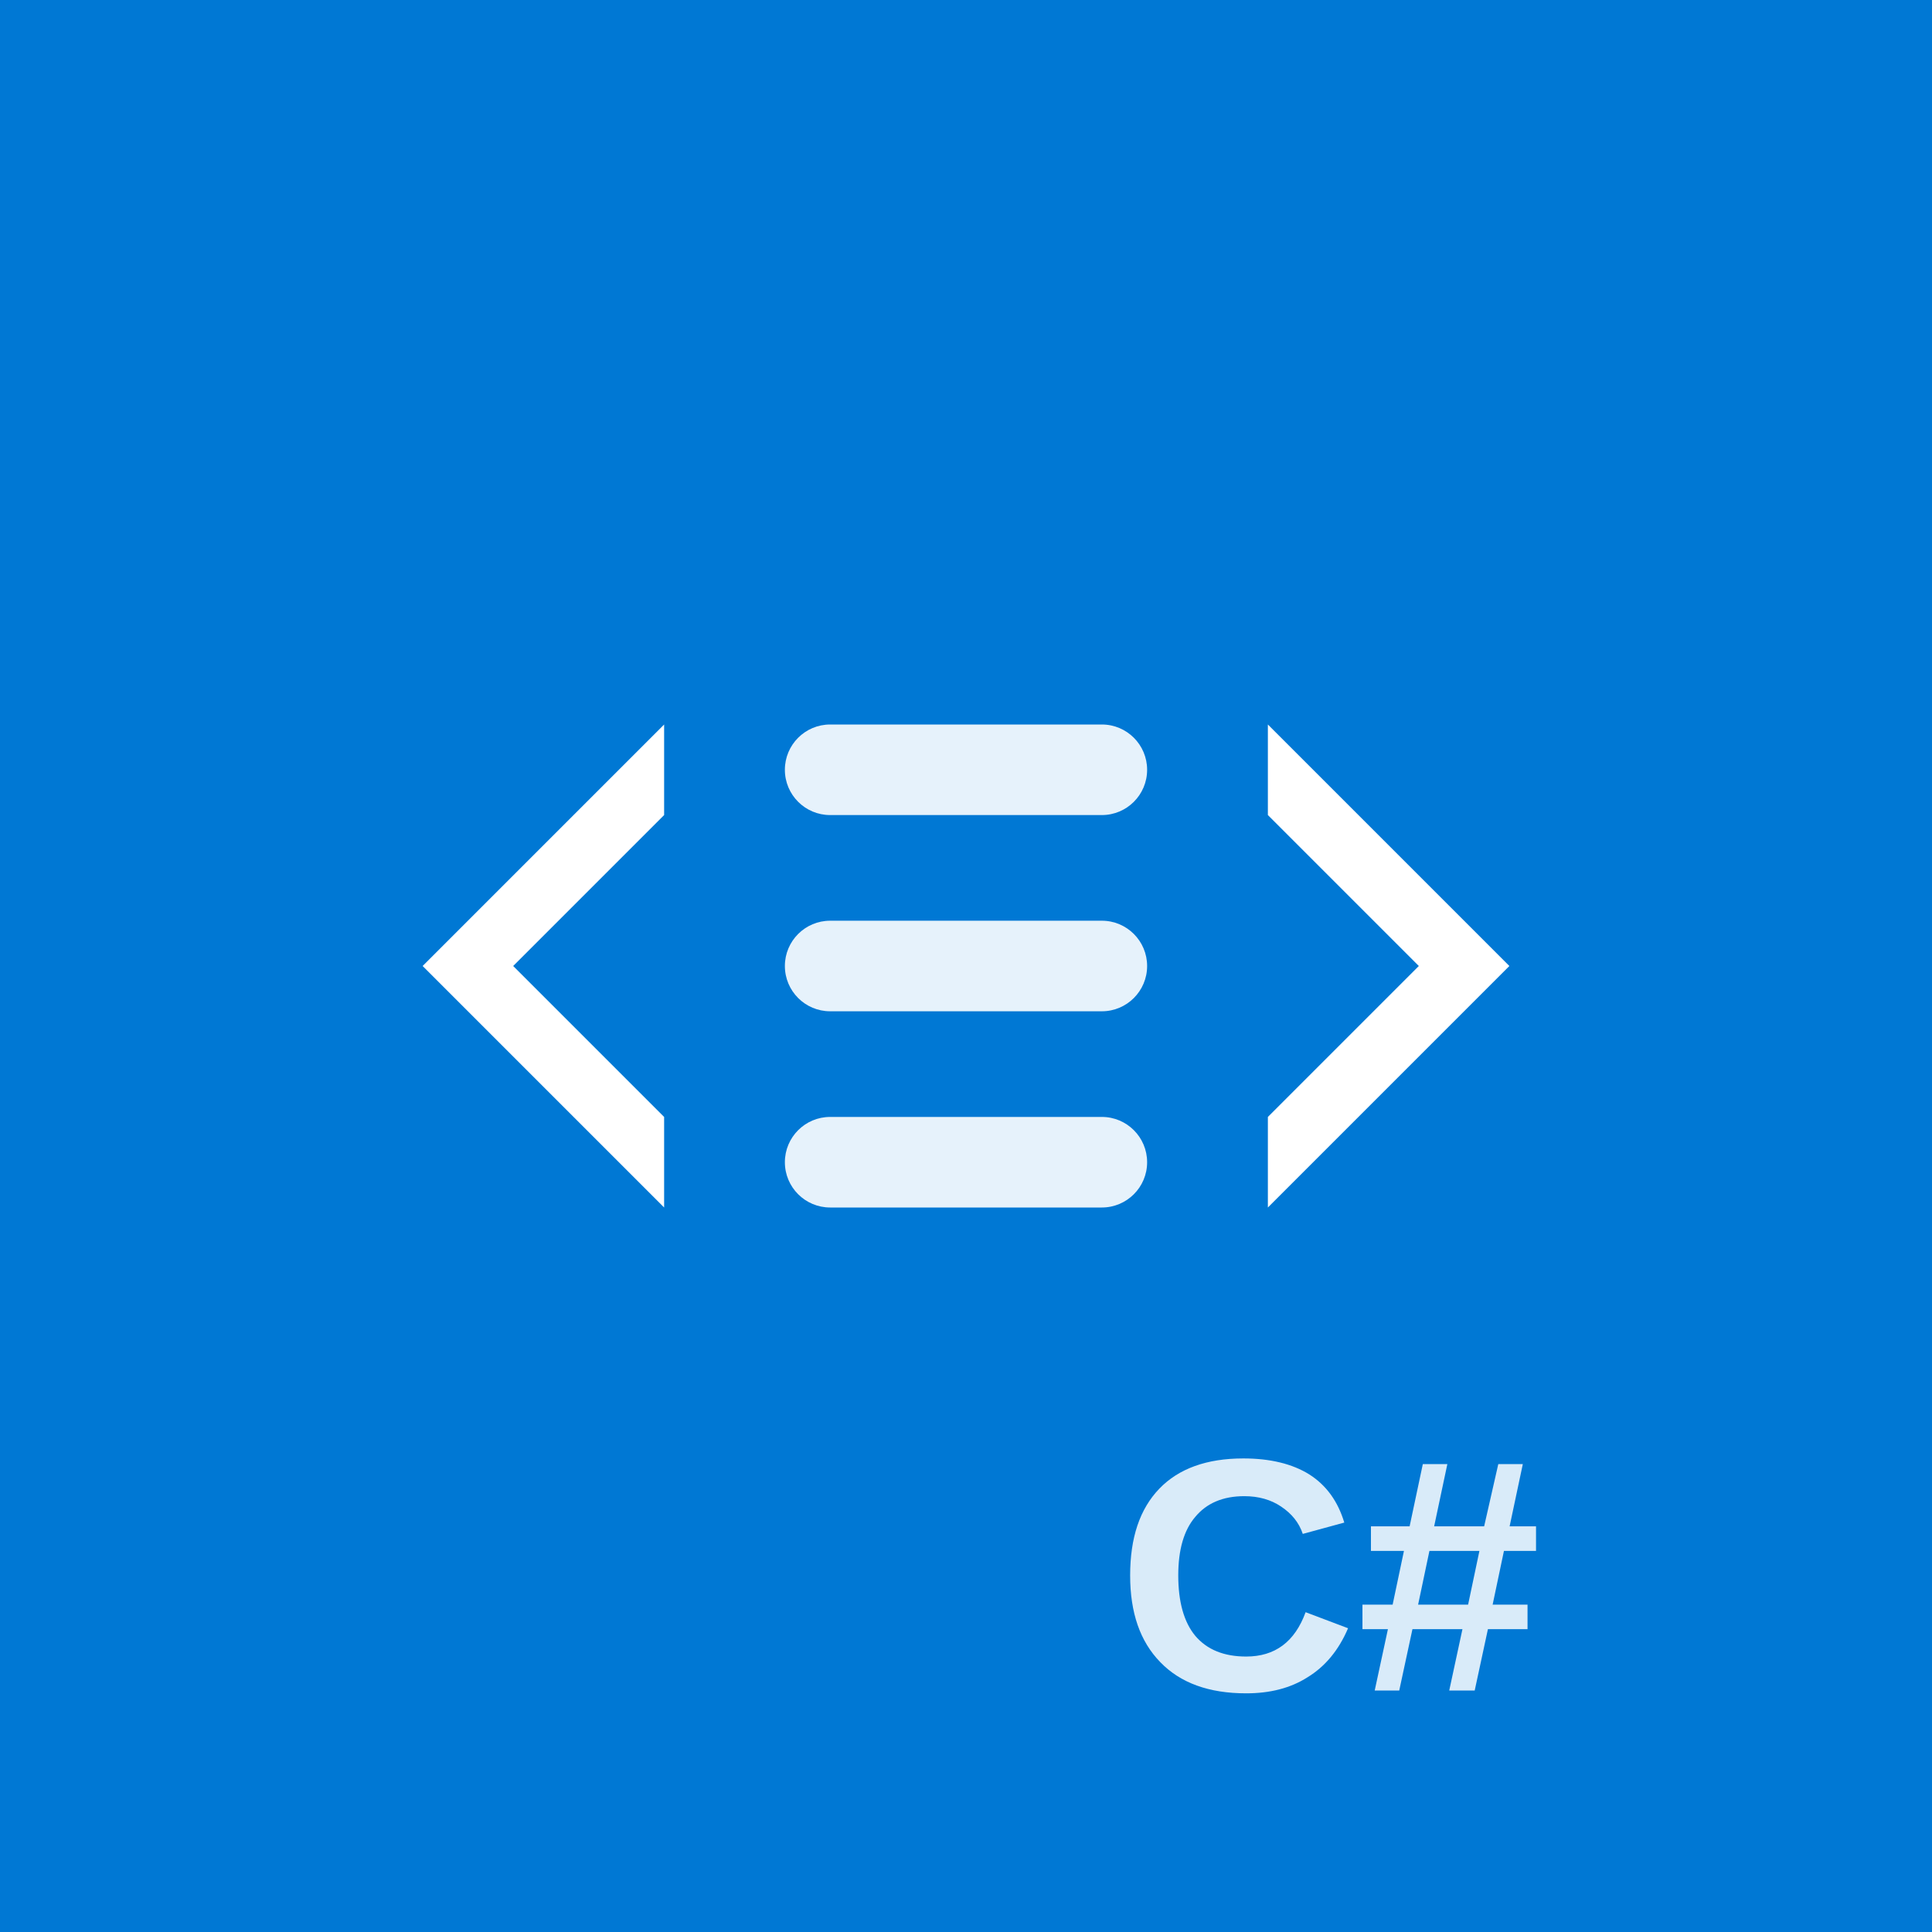
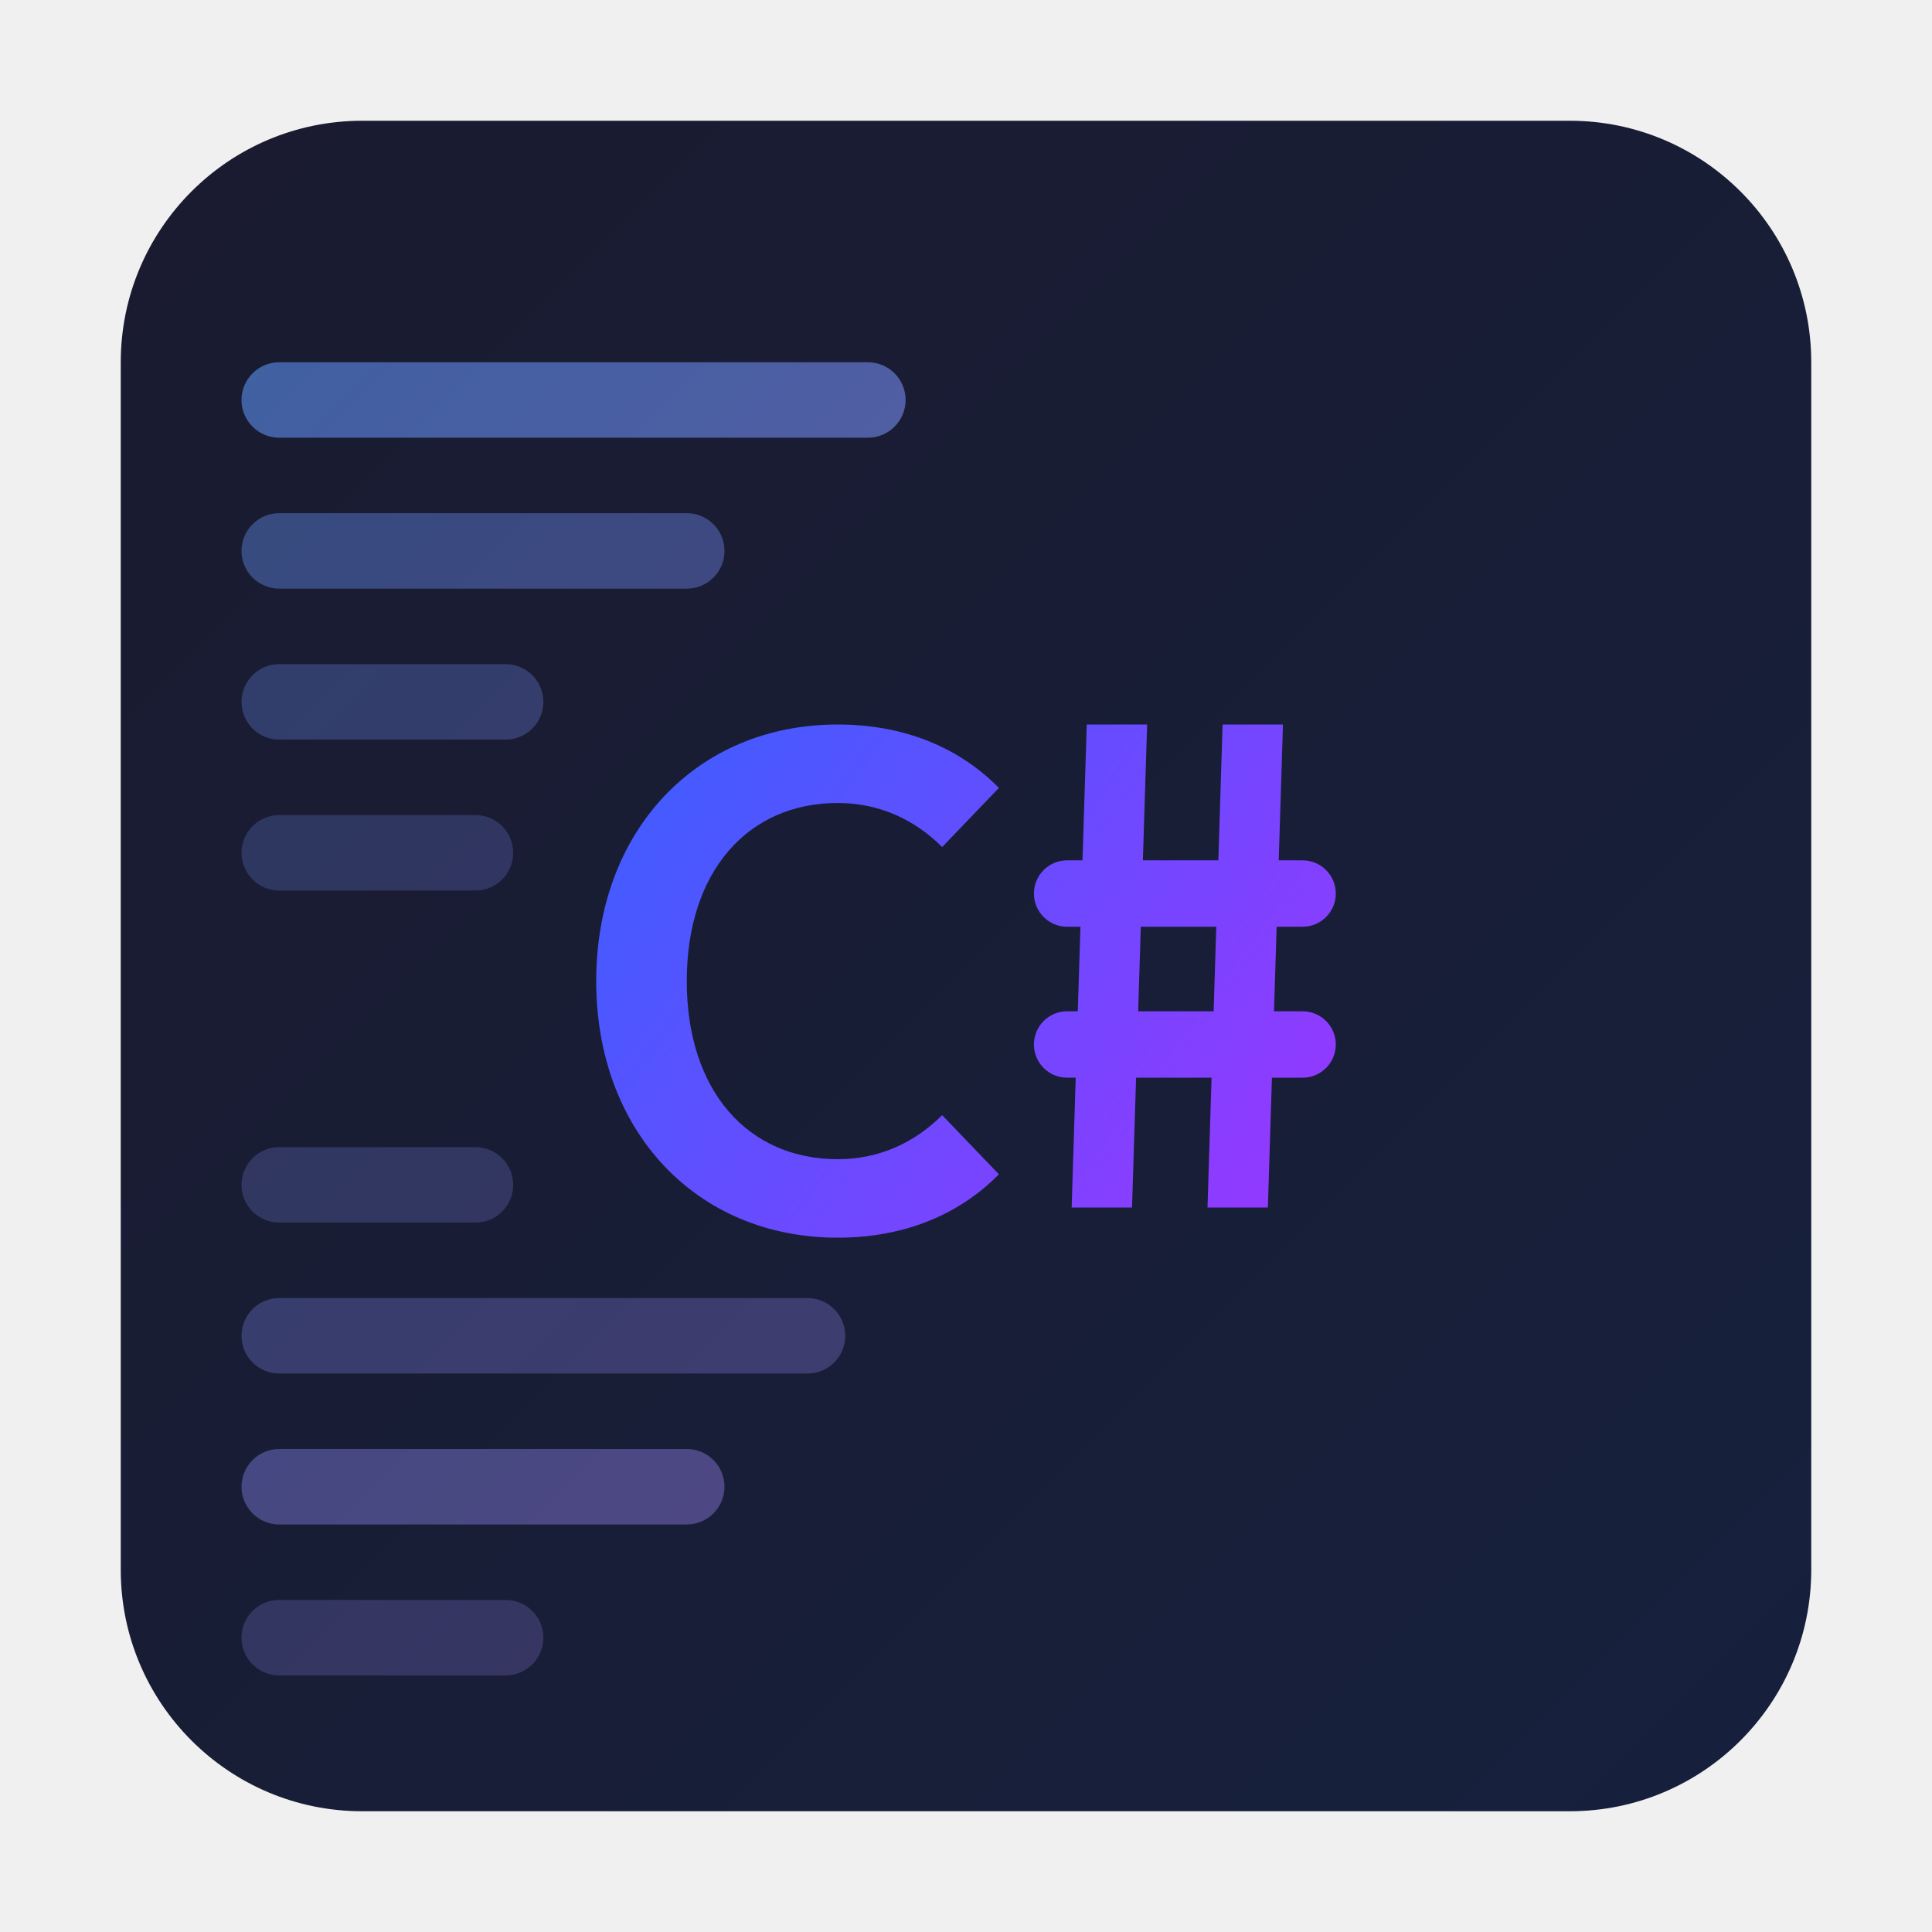
- <svg xmlns="http://www.w3.org/2000/svg" viewBox="0 0 32 32" fill="none">
-   <rect width="32" height="32" fill="#0078d4" />
-   <g>
-     <path d="M7 16 L11 12 L11 13.5 L8.5 16 L11 18.5 L11 20 Z" fill="white" />
-     <path d="M25 16 L21 12 L21 13.5 L23.5 16 L21 18.5 L21 20 Z" fill="white" />
-     <rect x="13" y="12" width="6" height="1.5" rx="0.75" fill="white" fill-opacity="0.9" />
-     <rect x="13" y="15.25" width="6" height="1.5" rx="0.75" fill="white" fill-opacity="0.9" />
-     <rect x="13" y="18.5" width="6" height="1.5" rx="0.75" fill="white" fill-opacity="0.9" />
-     <text x="18.5" y="28" font-family="Segoe UI, Arial, sans-serif" font-size="5.5" font-weight="700" fill="white" fill-opacity="0.85">C#</text>
-   </g>
+ <svg xmlns="http://www.w3.org/2000/svg" viewBox="0 0 64 64" width="512px" height="512px">
+   <defs>
+     <linearGradient id="bgGrad" x1="0" x2="64" y1="0" y2="64" gradientUnits="userSpaceOnUse">
+       <stop offset="0" stop-color="#1a1a2e" />
+       <stop offset="1" stop-color="#16213e" />
+     </linearGradient>
+     <linearGradient id="lineGrad" x1="8" x2="56" y1="8" y2="56" gradientUnits="userSpaceOnUse" spreadMethod="reflect">
+       <stop offset="0" stop-color="#5b9bff" />
+       <stop offset="1" stop-color="#d47fff" />
+     </linearGradient>
+     <linearGradient id="csharpGrad" x1="10" x2="54" y1="20" y2="52" gradientUnits="userSpaceOnUse" spreadMethod="reflect">
+       <stop offset="0" stop-color="#1a6dff" />
+       <stop offset="1" stop-color="#c822ff" />
+     </linearGradient>
+   </defs>
+   <rect x="4" y="4" width="56" height="56" rx="8" ry="8" fill="url(#bgGrad)" />
+   <rect x="8" y="12" width="22" height="2.5" rx="1.25" fill="url(#lineGrad)" opacity="0.55" />
+   <rect x="8" y="17" width="16" height="2.5" rx="1.25" fill="url(#lineGrad)" opacity="0.38" />
+   <rect x="8" y="22" width="10" height="2.5" rx="1.25" fill="url(#lineGrad)" opacity="0.28" />
+   <rect x="8" y="27" width="9" height="2.5" rx="1.25" fill="url(#lineGrad)" opacity="0.22" />
+   <rect x="8" y="38" width="9" height="2.5" rx="1.25" fill="url(#lineGrad)" opacity="0.22" />
+   <rect x="8" y="43" width="20" height="2.5" rx="1.25" fill="url(#lineGrad)" opacity="0.28" />
+   <rect x="8" y="48" width="16" height="2.5" rx="1.25" fill="url(#lineGrad)" opacity="0.38" />
+   <rect x="8" y="53" width="10" height="2.5" rx="1.25" fill="url(#lineGrad)" opacity="0.22" />
+   <path fill="url(#csharpGrad)" d="M27.75,41c-4.687,0-8-3.533-8-8.5c0-4.967,3.313-8.5,8-8.5c2.2,0,4.02,0.76,5.34,2.1l-1.88,1.96            c-0.9-0.9-2.07-1.46-3.46-1.46c-2.97,0-5,2.26-5,5.9c0,3.64,2.03,5.9,5,5.9c1.39,0,2.56-0.56,3.46-1.46l1.88,1.96            C31.77,40.24,29.95,41,27.75,41z" />
+   <polygon points="36,24 38,24 37.5,40 35.5,40" fill="url(#csharpGrad)" />
+   <polygon points="40.5,24 42.5,24 42,40 40,40" fill="url(#csharpGrad)" />
+   <rect x="34.25" y="28.5" width="10" height="2.2" rx="1.1" fill="url(#csharpGrad)" />
+   <rect x="34.25" y="33.5" width="10" height="2.2" rx="1.1" fill="url(#csharpGrad)" />
</svg>
